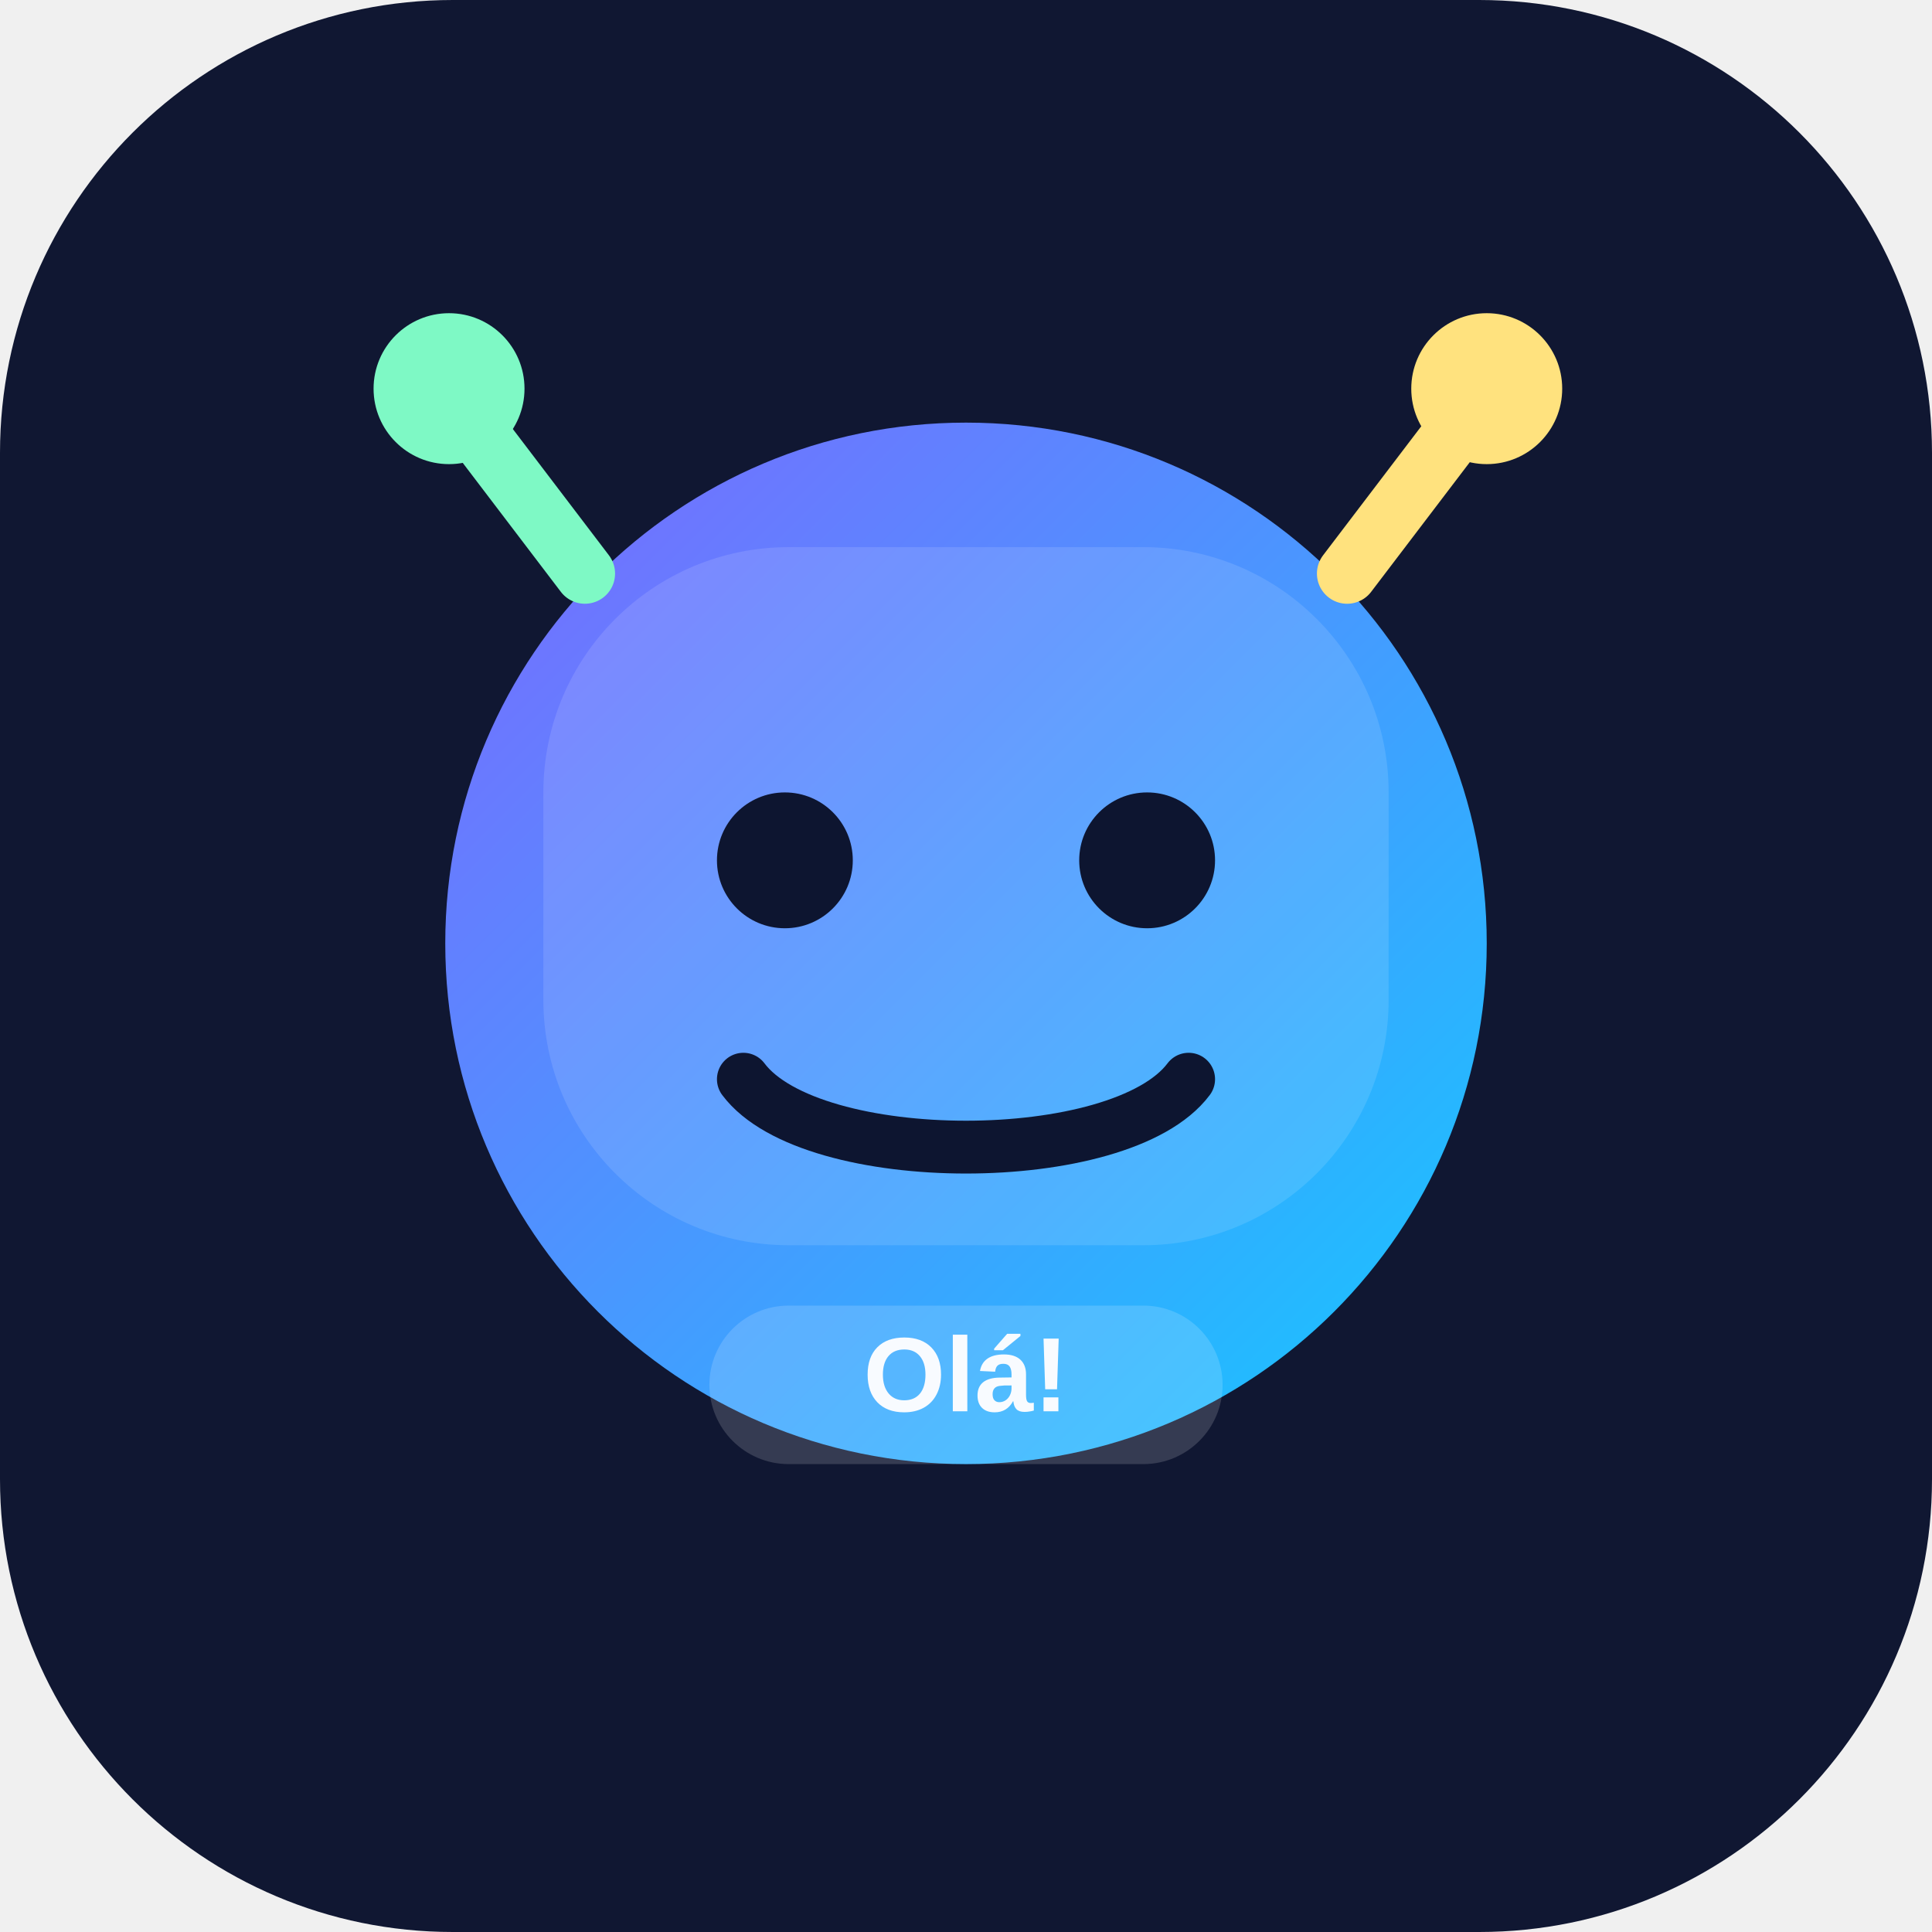
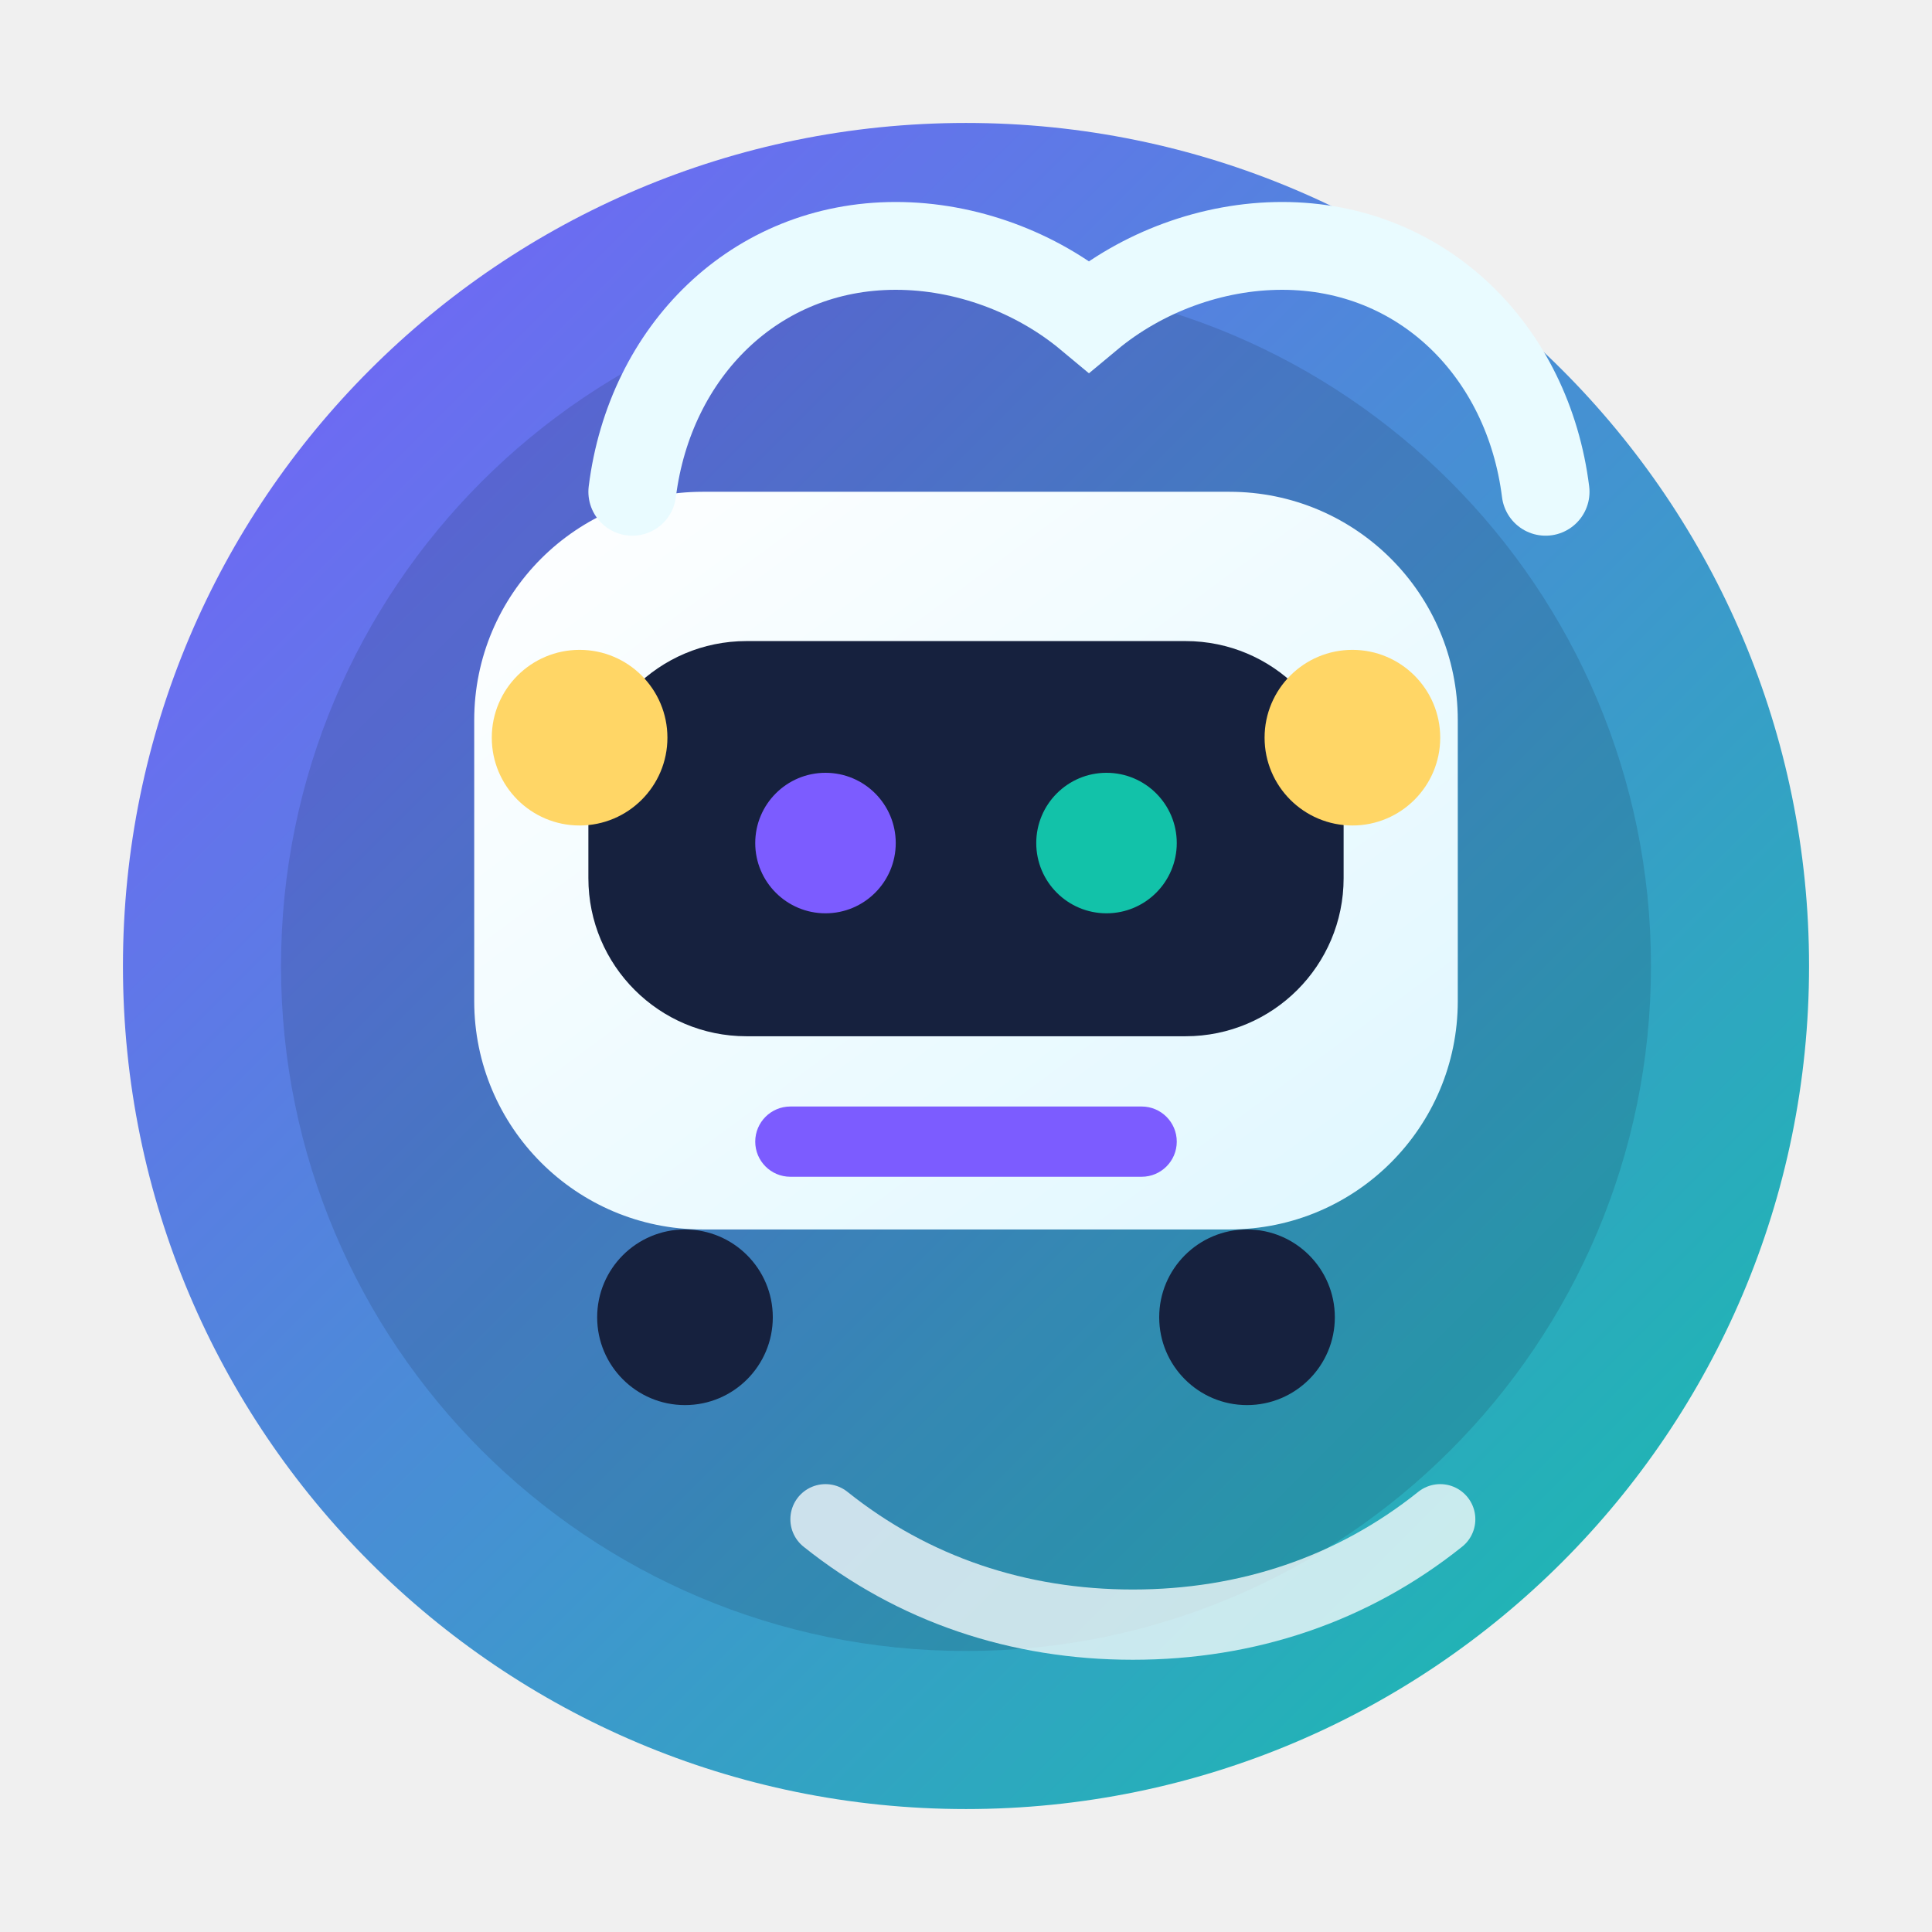
- <svg xmlns="http://www.w3.org/2000/svg" viewBox="0 0 512 512">
+ <svg xmlns="http://www.w3.org/2000/svg" viewBox="0 0 220 220">
  <defs>
    <linearGradient id="g1" x1="0" y1="0" x2="1" y2="1">
-       <stop offset="0%" stop-color="#7c68ff" />
-       <stop offset="100%" stop-color="#14c8ff" />
+       <stop offset="0%" stop-color="#7c5cff" />
+       <stop offset="100%" stop-color="#12c2a9" />
+     </linearGradient>
+     <linearGradient id="g2" x1="0" y1="0" x2="1" y2="1">
+       <stop offset="0%" stop-color="#ffffff" />
+       <stop offset="100%" stop-color="#dff7ff" />
    </linearGradient>
  </defs>
-   <rect width="512" height="512" rx="120" fill="#101732" />
-   <circle cx="256" cy="250" r="138" fill="url(#g1)" />
-   <rect x="144" y="145" width="224" height="185" rx="65" fill="#fff" opacity="0.12" />
-   <circle cx="208" cy="228" r="18" fill="#0d1530" />
-   <circle cx="304" cy="228" r="18" fill="#0d1530" />
-   <path d="M197 286c18 24 100 24 118 0" fill="none" stroke="#0d1530" stroke-width="14" stroke-linecap="round" />
-   <path d="M155 152l-35-46" stroke="#7ef9c5" stroke-width="16" stroke-linecap="round" />
-   <path d="M357 152l35-46" stroke="#ffe27e" stroke-width="16" stroke-linecap="round" />
-   <circle cx="119" cy="103" r="20" fill="#7ef9c5" />
-   <circle cx="394" cy="103" r="20" fill="#ffe27e" />
-   <rect x="188" y="346" width="136" height="42" rx="21" fill="#fff" opacity="0.16" />
-   <text x="256" y="374" text-anchor="middle" font-family="Arial, sans-serif" font-size="28" font-weight="700" fill="#f8fbff">Olá!</text>
+   <circle cx="110" cy="110" r="96" fill="url(#g1)" />
+   <circle cx="110" cy="110" r="78" fill="#10203c" opacity=".16" />
+   <rect x="54" y="56" width="112" height="84" rx="26" fill="url(#g2)" />
+   <rect x="67" y="73" width="86" height="45" rx="18" fill="#16213e" />
+   <circle cx="94" cy="96" r="8" fill="#7c5cff" />
+   <circle cx="126" cy="96" r="8" fill="#12c2a9" />
+   <rect x="86" y="126" width="48" height="8" rx="4" fill="#7c5cff" />
+   <circle cx="78" cy="150" r="10" fill="#16213e" />
+   <circle cx="142" cy="150" r="10" fill="#16213e" />
+   <path d="M72 56c2-16 14-28 30-28 8 0 16 3 22 8 6-5 14-8 22-8 16 0 28 12 30 28" fill="none" stroke="#e9fbff" stroke-width="10" stroke-linecap="round" />
+   <circle cx="66" cy="84" r="10" fill="#ffd666" />
+   <circle cx="154" cy="84" r="10" fill="#ffd666" />
+   <path d="M94 173c10 8 22 12 35 12s25-4 35-12" fill="none" stroke="#fff" stroke-width="8" stroke-linecap="round" opacity=".75" />
</svg>
